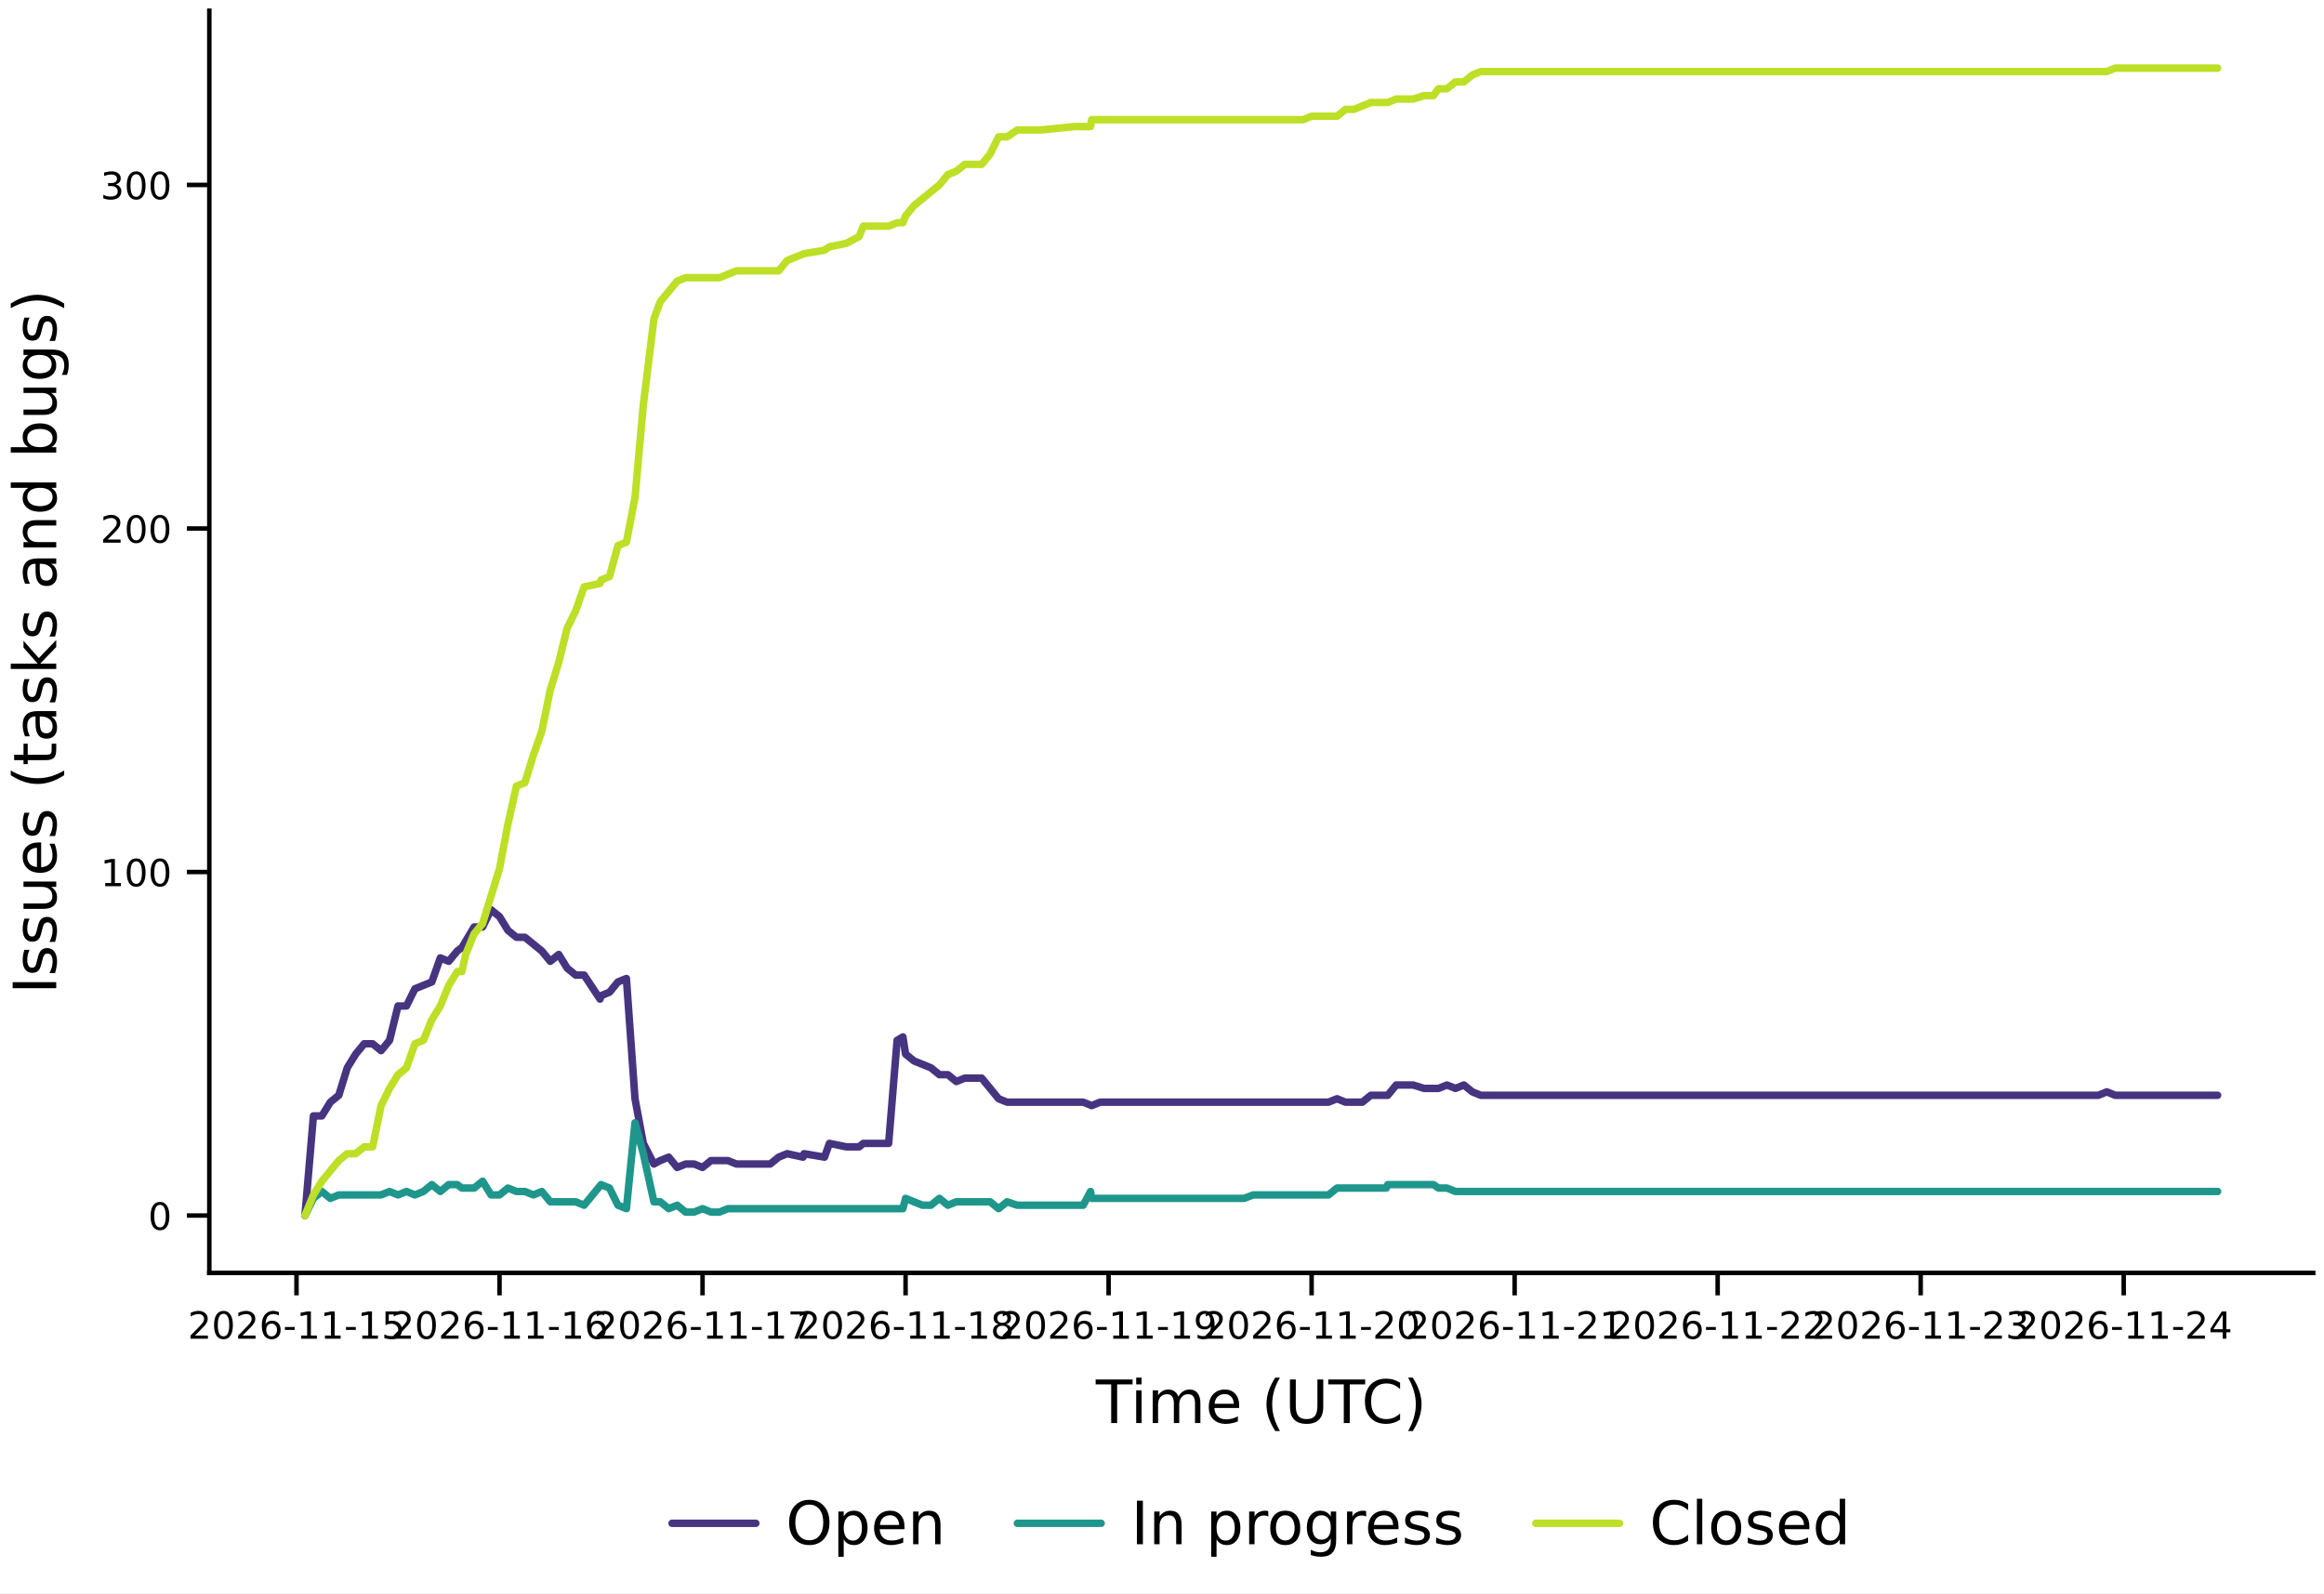
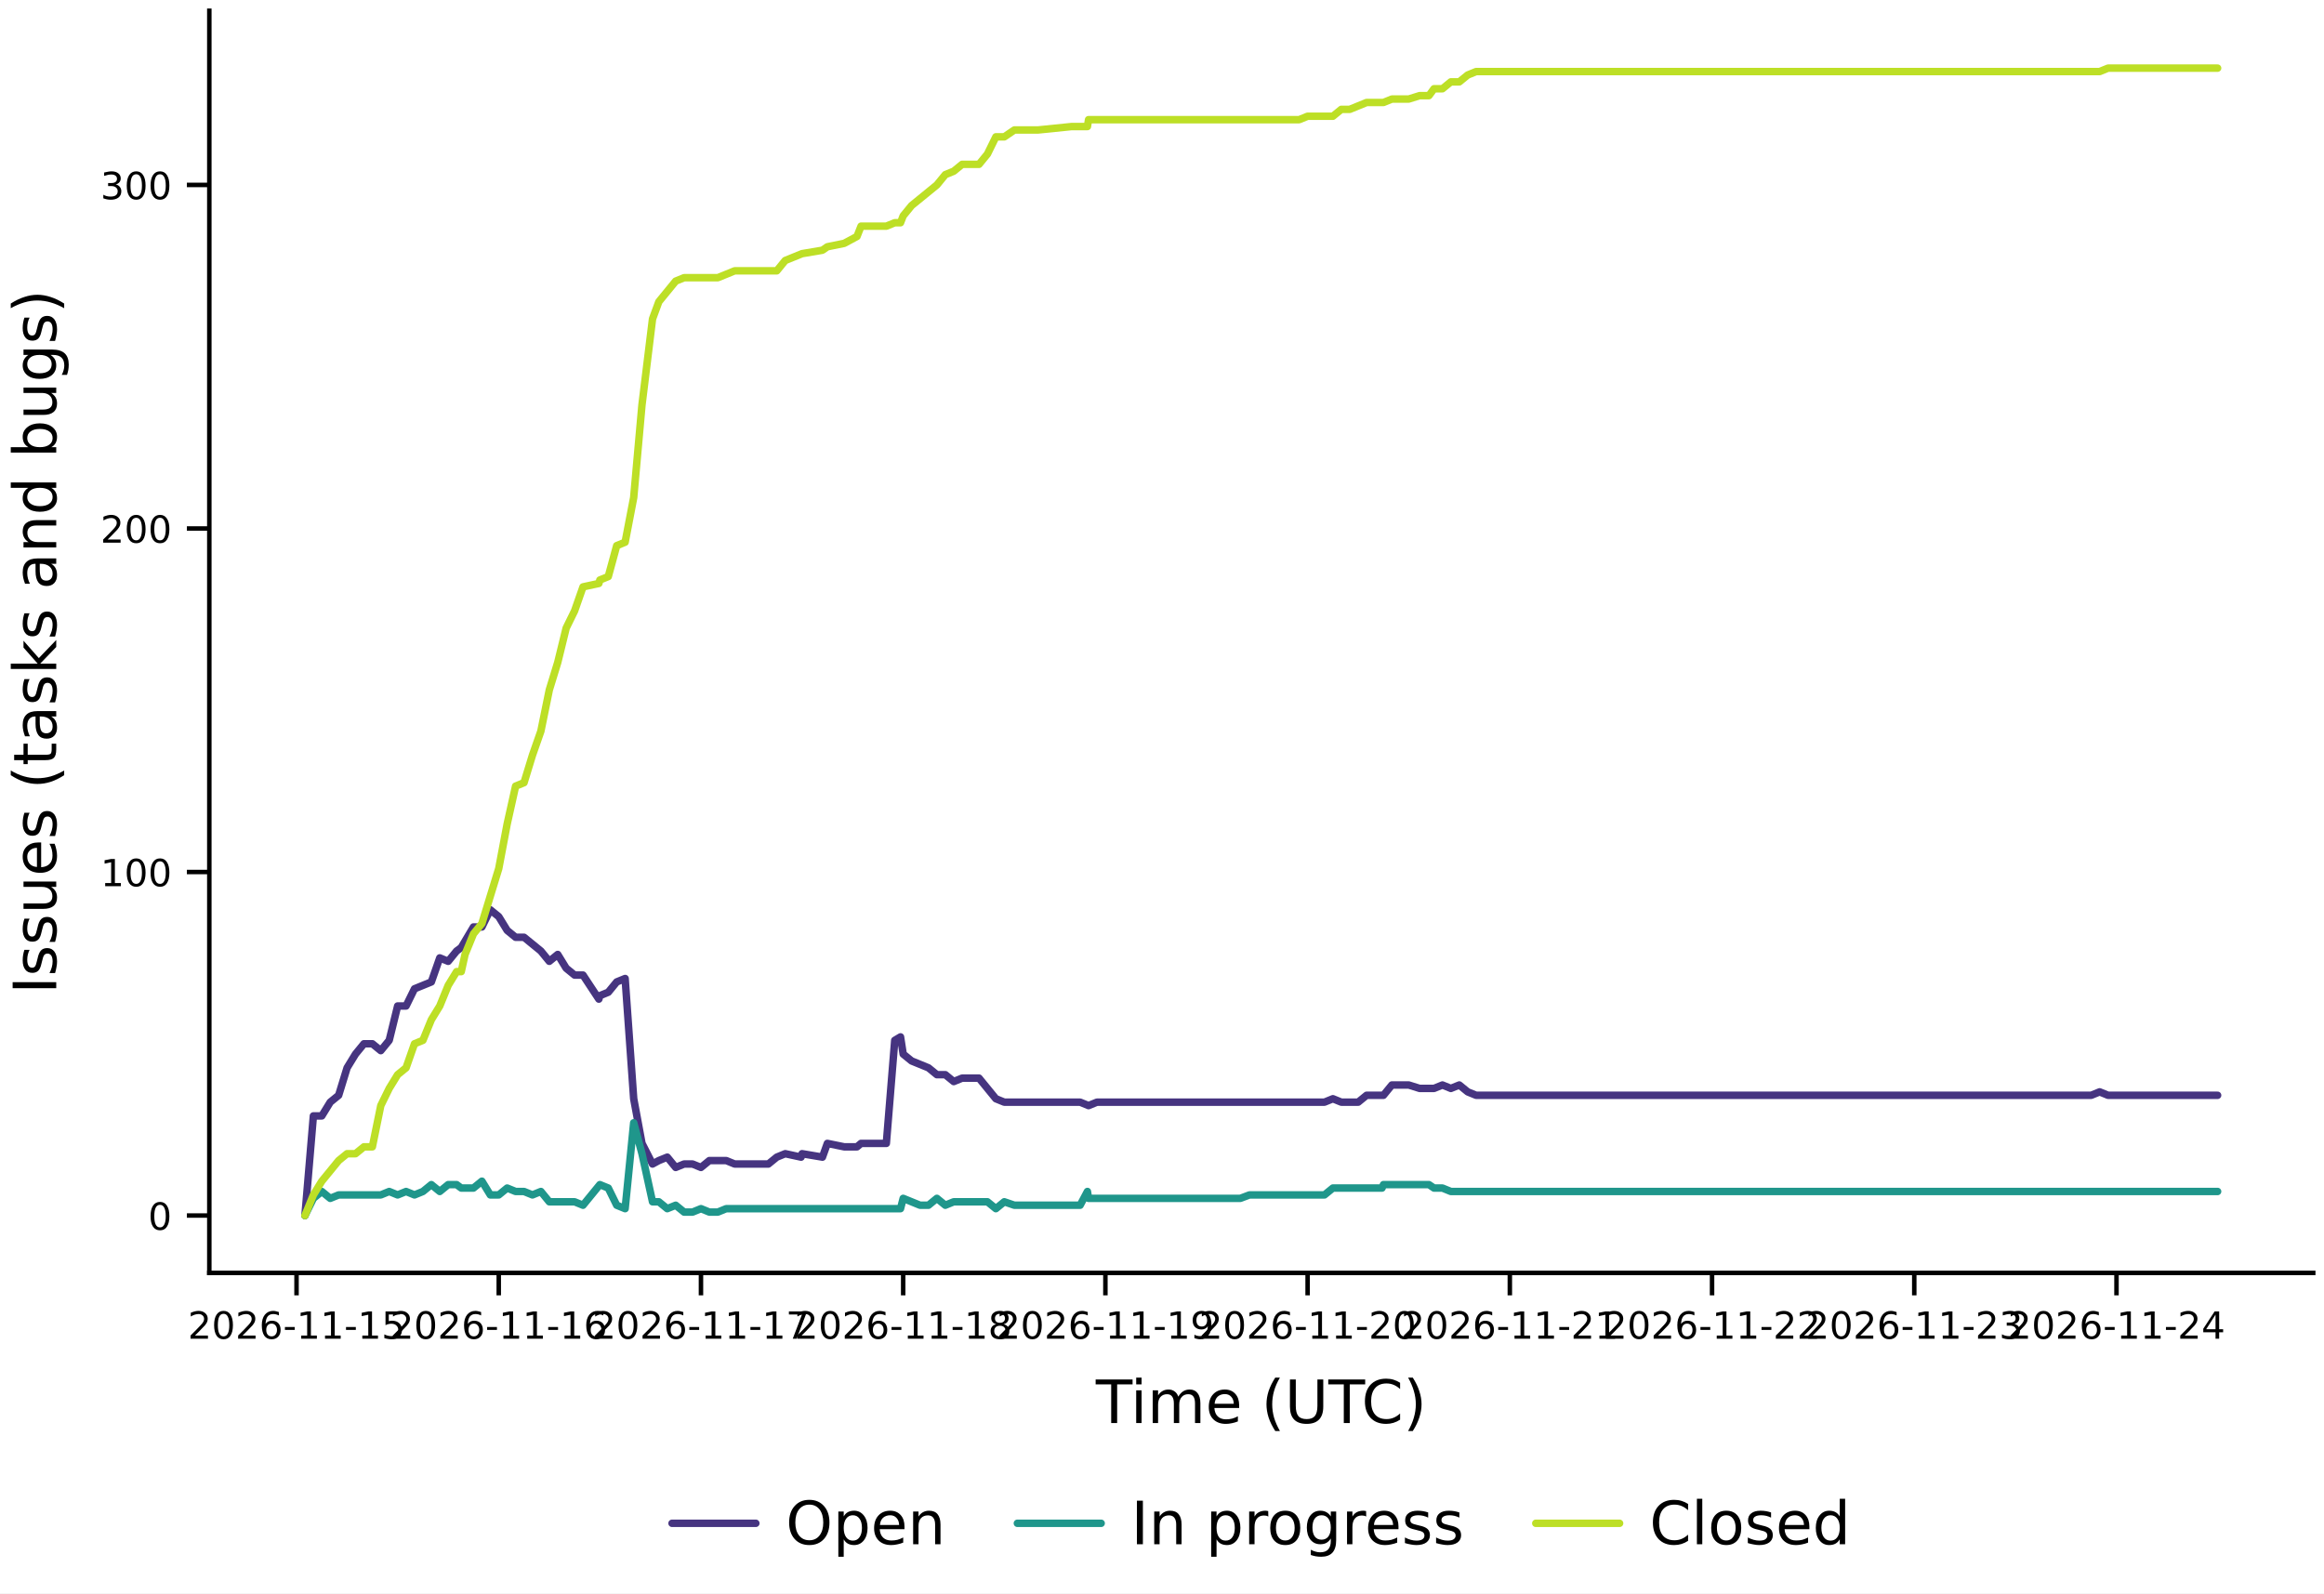
<svg xmlns="http://www.w3.org/2000/svg" xmlns:xlink="http://www.w3.org/1999/xlink" width="310.696pt" height="213.046pt" viewBox="0 0 310.696 213.046" version="1.1">
  <defs>
    <style type="text/css">*{stroke-linejoin: round; stroke-linecap: butt}</style>
  </defs>
  <g id="figure_1">
    <g id="patch_1">
      <path d="M -0 213.046  L 310.696 213.046  L 310.696 0  L -0 0  z " style="fill: #ffffff" />
    </g>
    <g id="axes_1">
      <g id="patch_2">
        <path d="M 27.984 170.203  L 309.256 170.203  L 309.256 1.44  L 27.984 1.44  z " style="fill: #ffffff" />
      </g>
      <g id="matplotlib.axis_1">
        <g id="xtick_1">
          <g id="line2d_1">
            <defs>
-               <path id="m99447bebab" d="M 0 0  L 0 3  " style="stroke: #000000; stroke-width: 0.6" />
+               <path id="me2f433aaea" d="M 0 0  L 0 3  " style="stroke: #000000; stroke-width: 0.6" />
            </defs>
            <g>
-               <use xlink:href="#m99447bebab" x="39.639" y="170.203" style="stroke: #000000; stroke-width: 0.6" />
+               <use xlink:href="#me2f433aaea" x="39.643" y="170.203" style="stroke: #000000; stroke-width: 0.6" />
            </g>
          </g>
          <g id="text_1">
-             <text style="font-size: 5px; font-family: 'DejaVu Sans', sans-serif; text-anchor: middle" x="39.639" y="179.002" transform="rotate(-0 39.63852 179.0017)">2026-11-15</text>
+             <text style="font-size: 5px; font-family: 'DejaVu Sans', sans-serif; text-anchor: middle" x="39.643" y="179.002" transform="rotate(-0 39.643 179.0017)">2026-11-15</text>
          </g>
        </g>
        <g id="xtick_2">
          <g id="line2d_2">
            <g>
-               <use xlink:href="#m99447bebab" x="66.781" y="170.203" style="stroke: #000000; stroke-width: 0.6" />
+               <use xlink:href="#me2f433aaea" x="66.678" y="170.203" style="stroke: #000000; stroke-width: 0.6" />
            </g>
          </g>
          <g id="text_2">
-             <text style="font-size: 5px; font-family: 'DejaVu Sans', sans-serif; text-anchor: middle" x="66.781" y="179.002" transform="rotate(-0 66.78063 179.0017)">2026-11-16</text>
+             <text style="font-size: 5px; font-family: 'DejaVu Sans', sans-serif; text-anchor: middle" x="66.678" y="179.002" transform="rotate(-0 66.6775 179.0017)">2026-11-16</text>
          </g>
        </g>
        <g id="xtick_3">
          <g id="line2d_3">
            <g>
-               <use xlink:href="#m99447bebab" x="93.923" y="170.203" style="stroke: #000000; stroke-width: 0.6" />
+               <use xlink:href="#me2f433aaea" x="93.712" y="170.203" style="stroke: #000000; stroke-width: 0.6" />
            </g>
          </g>
          <g id="text_3">
-             <text style="font-size: 5px; font-family: 'DejaVu Sans', sans-serif; text-anchor: middle" x="93.923" y="179.002" transform="rotate(-0 93.92274 179.0017)">2026-11-17</text>
+             <text style="font-size: 5px; font-family: 'DejaVu Sans', sans-serif; text-anchor: middle" x="93.712" y="179.002" transform="rotate(-0 93.712 179.0017)">2026-11-17</text>
          </g>
        </g>
        <g id="xtick_4">
          <g id="line2d_4">
            <g>
-               <use xlink:href="#m99447bebab" x="121.065" y="170.203" style="stroke: #000000; stroke-width: 0.6" />
+               <use xlink:href="#me2f433aaea" x="120.747" y="170.203" style="stroke: #000000; stroke-width: 0.6" />
            </g>
          </g>
          <g id="text_4">
-             <text style="font-size: 5px; font-family: 'DejaVu Sans', sans-serif; text-anchor: middle" x="121.065" y="179.002" transform="rotate(-0 121.0649 179.0017)">2026-11-18</text>
+             <text style="font-size: 5px; font-family: 'DejaVu Sans', sans-serif; text-anchor: middle" x="120.747" y="179.002" transform="rotate(-0 120.7465 179.0017)">2026-11-18</text>
          </g>
        </g>
        <g id="xtick_5">
          <g id="line2d_5">
            <g>
-               <use xlink:href="#m99447bebab" x="148.207" y="170.203" style="stroke: #000000; stroke-width: 0.6" />
+               <use xlink:href="#me2f433aaea" x="147.781" y="170.203" style="stroke: #000000; stroke-width: 0.6" />
            </g>
          </g>
          <g id="text_5">
-             <text style="font-size: 5px; font-family: 'DejaVu Sans', sans-serif; text-anchor: middle" x="148.207" y="179.002" transform="rotate(-0 148.207 179.0017)">2026-11-19</text>
+             <text style="font-size: 5px; font-family: 'DejaVu Sans', sans-serif; text-anchor: middle" x="147.781" y="179.002" transform="rotate(-0 147.781 179.0017)">2026-11-19</text>
          </g>
        </g>
        <g id="xtick_6">
          <g id="line2d_6">
            <g>
-               <use xlink:href="#m99447bebab" x="175.349" y="170.203" style="stroke: #000000; stroke-width: 0.6" />
+               <use xlink:href="#me2f433aaea" x="174.816" y="170.203" style="stroke: #000000; stroke-width: 0.6" />
            </g>
          </g>
          <g id="text_6">
-             <text style="font-size: 5px; font-family: 'DejaVu Sans', sans-serif; text-anchor: middle" x="175.349" y="179.002" transform="rotate(-0 175.3491 179.0017)">2026-11-20</text>
+             <text style="font-size: 5px; font-family: 'DejaVu Sans', sans-serif; text-anchor: middle" x="174.816" y="179.002" transform="rotate(-0 174.8155 179.0017)">2026-11-20</text>
          </g>
        </g>
        <g id="xtick_7">
          <g id="line2d_7">
            <g>
-               <use xlink:href="#m99447bebab" x="202.491" y="170.203" style="stroke: #000000; stroke-width: 0.6" />
+               <use xlink:href="#me2f433aaea" x="201.85" y="170.203" style="stroke: #000000; stroke-width: 0.6" />
            </g>
          </g>
          <g id="text_7">
-             <text style="font-size: 5px; font-family: 'DejaVu Sans', sans-serif; text-anchor: middle" x="202.491" y="179.002" transform="rotate(-0 202.4912 179.0017)">2026-11-21</text>
+             <text style="font-size: 5px; font-family: 'DejaVu Sans', sans-serif; text-anchor: middle" x="201.85" y="179.002" transform="rotate(-0 201.85 179.0017)">2026-11-21</text>
          </g>
        </g>
        <g id="xtick_8">
          <g id="line2d_8">
            <g>
-               <use xlink:href="#m99447bebab" x="229.633" y="170.203" style="stroke: #000000; stroke-width: 0.6" />
+               <use xlink:href="#me2f433aaea" x="228.885" y="170.203" style="stroke: #000000; stroke-width: 0.6" />
            </g>
          </g>
          <g id="text_8">
-             <text style="font-size: 5px; font-family: 'DejaVu Sans', sans-serif; text-anchor: middle" x="229.633" y="179.002" transform="rotate(-0 229.6333 179.0017)">2026-11-22</text>
+             <text style="font-size: 5px; font-family: 'DejaVu Sans', sans-serif; text-anchor: middle" x="228.885" y="179.002" transform="rotate(-0 228.8845 179.0017)">2026-11-22</text>
          </g>
        </g>
        <g id="xtick_9">
          <g id="line2d_9">
            <g>
-               <use xlink:href="#m99447bebab" x="256.775" y="170.203" style="stroke: #000000; stroke-width: 0.6" />
+               <use xlink:href="#me2f433aaea" x="255.919" y="170.203" style="stroke: #000000; stroke-width: 0.6" />
            </g>
          </g>
          <g id="text_9">
-             <text style="font-size: 5px; font-family: 'DejaVu Sans', sans-serif; text-anchor: middle" x="256.775" y="179.002" transform="rotate(-0 256.7754 179.0017)">2026-11-23</text>
+             <text style="font-size: 5px; font-family: 'DejaVu Sans', sans-serif; text-anchor: middle" x="255.919" y="179.002" transform="rotate(-0 255.919 179.0017)">2026-11-23</text>
          </g>
        </g>
        <g id="xtick_10">
          <g id="line2d_10">
            <g>
-               <use xlink:href="#m99447bebab" x="283.918" y="170.203" style="stroke: #000000; stroke-width: 0.6" />
+               <use xlink:href="#me2f433aaea" x="282.954" y="170.203" style="stroke: #000000; stroke-width: 0.6" />
            </g>
          </g>
          <g id="text_10">
-             <text style="font-size: 5px; font-family: 'DejaVu Sans', sans-serif; text-anchor: middle" x="283.918" y="179.002" transform="rotate(-0 283.9175 179.0017)">2026-11-24</text>
+             <text style="font-size: 5px; font-family: 'DejaVu Sans', sans-serif; text-anchor: middle" x="282.954" y="179.002" transform="rotate(-0 282.9535 179.0017)">2026-11-24</text>
          </g>
        </g>
        <g id="text_11">
          <text style="font-size: 8px; font-family: 'DejaVu Sans', sans-serif; text-anchor: middle" x="168.62" y="190.282" transform="rotate(-0 168.6201 190.2816)">Time (UTC)</text>
        </g>
      </g>
      <g id="matplotlib.axis_2">
        <g id="ytick_1">
          <g id="line2d_11">
            <defs>
-               <path id="mfb447cca62" d="M 0 0  L -3 0  " style="stroke: #000000; stroke-width: 0.6" />
+               <path id="m530bf6d722" d="M 0 0  L -3 0  " style="stroke: #000000; stroke-width: 0.6" />
            </defs>
            <g>
-               <use xlink:href="#mfb447cca62" x="27.984" y="162.532" style="stroke: #000000; stroke-width: 0.6" />
+               <use xlink:href="#m530bf6d722" x="27.984" y="162.532" style="stroke: #000000; stroke-width: 0.6" />
            </g>
          </g>
          <g id="text_12">
            <text style="font-size: 5px; font-family: 'DejaVu Sans', sans-serif; text-anchor: end" x="22.984" y="164.431" transform="rotate(-0 22.98438 164.4312)">0</text>
          </g>
        </g>
        <g id="ytick_2">
          <g id="line2d_12">
            <g>
-               <use xlink:href="#mfb447cca62" x="27.984" y="116.597" style="stroke: #000000; stroke-width: 0.6" />
+               <use xlink:href="#m530bf6d722" x="27.984" y="116.597" style="stroke: #000000; stroke-width: 0.6" />
            </g>
          </g>
          <g id="text_13">
            <text style="font-size: 5px; font-family: 'DejaVu Sans', sans-serif; text-anchor: end" x="22.984" y="118.497" transform="rotate(-0 22.98438 118.4969)">100</text>
          </g>
        </g>
        <g id="ytick_3">
          <g id="line2d_13">
            <g>
-               <use xlink:href="#mfb447cca62" x="27.984" y="70.663" style="stroke: #000000; stroke-width: 0.6" />
+               <use xlink:href="#m530bf6d722" x="27.984" y="70.663" style="stroke: #000000; stroke-width: 0.6" />
            </g>
          </g>
          <g id="text_14">
            <text style="font-size: 5px; font-family: 'DejaVu Sans', sans-serif; text-anchor: end" x="22.984" y="72.563" transform="rotate(-0 22.98438 72.56251)">200</text>
          </g>
        </g>
        <g id="ytick_4">
          <g id="line2d_14">
            <g>
-               <use xlink:href="#mfb447cca62" x="27.984" y="24.729" style="stroke: #000000; stroke-width: 0.6" />
+               <use xlink:href="#m530bf6d722" x="27.984" y="24.729" style="stroke: #000000; stroke-width: 0.6" />
            </g>
          </g>
          <g id="text_15">
            <text style="font-size: 5px; font-family: 'DejaVu Sans', sans-serif; text-anchor: end" x="22.984" y="26.628" transform="rotate(-0 22.98438 26.62814)">300</text>
          </g>
        </g>
        <g id="text_16">
          <text style="font-size: 8px; font-family: 'DejaVu Sans', sans-serif; text-anchor: middle" x="7.519" y="85.821" transform="rotate(-90 7.51875 85.82143)">Issues (tasks and bugs)</text>
        </g>
      </g>
      <g id="line2d_15">
-         <path d="M 40.769 162.532  L 41.9 149.211  L 43.031 149.211  L 44.162 147.373  L 45.293 146.455  L 46.424 142.78  L 47.555 140.943  L 48.686 139.565  L 49.817 139.565  L 50.948 140.483  L 52.079 139.105  L 53.21 134.512  L 54.34 134.512  L 55.471 132.215  L 57.733 131.296  L 58.864 128.081  L 59.995 128.54  L 61.126 127.162  L 61.748 126.703  L 63.388 123.947  L 64.519 123.947  L 65.65 121.65  L 66.781 122.569  L 67.912 124.406  L 69.042 125.325  L 70.173 125.325  L 72.435 127.162  L 73.566 128.54  L 74.697 127.622  L 75.828 129.459  L 76.959 130.378  L 78.09 130.378  L 80.22 133.593  L 80.352 133.134  L 81.483 132.674  L 82.614 131.296  L 83.744 130.837  L 84.894 146.914  L 86.006 152.886  L 87.42 155.642  L 88.268 155.182  L 89.399 154.723  L 90.53 156.101  L 91.661 155.642  L 92.792 155.642  L 93.923 156.101  L 95.054 155.182  L 97.316 155.182  L 98.446 155.642  L 102.97 155.642  L 104.101 154.723  L 105.232 154.264  L 107.362 154.723  L 107.494 154.264  L 110.227 154.723  L 110.887 152.886  L 113.148 153.345  L 114.864 153.345  L 115.41 152.886  L 118.803 152.886  L 119.934 139.105  L 120.707 138.646  L 121.065 140.943  L 122.196 141.861  L 124.458 142.78  L 125.589 143.699  L 126.719 143.699  L 127.85 144.617  L 128.981 144.158  L 131.243 144.158  L 133.505 146.914  L 134.636 147.373  L 144.814 147.373  L 145.945 147.833  L 147.076 147.373  L 177.611 147.373  L 178.742 146.914  L 179.873 147.373  L 182.135 147.373  L 183.266 146.455  L 185.527 146.455  L 186.658 145.077  L 188.92 145.077  L 190.39 145.536  L 192.313 145.536  L 193.444 145.077  L 194.575 145.536  L 195.706 145.077  L 196.837 145.995  L 197.968 146.455  L 280.525 146.455  L 281.656 145.995  L 282.787 146.455  L 296.471 146.455  L 296.471 146.455  " clip-path="url(#pa0883e0217)" style="fill: none; stroke: #463480; stroke-linecap: round" />
+         <path d="M 40.769 162.532  L 41.896 149.211  L 43.022 149.211  L 44.149 147.373  L 45.275 146.455  L 46.402 142.78  L 47.528 140.943  L 48.655 139.565  L 49.781 139.565  L 50.907 140.483  L 52.034 139.105  L 53.16 134.512  L 54.287 134.512  L 55.413 132.215  L 57.666 131.296  L 58.792 128.081  L 59.919 128.54  L 61.045 127.162  L 61.665 126.703  L 63.298 123.947  L 64.425 123.947  L 65.551 121.65  L 66.678 122.569  L 67.804 124.406  L 68.93 125.325  L 70.057 125.325  L 72.31 127.162  L 73.436 128.54  L 74.563 127.622  L 75.689 129.459  L 76.815 130.378  L 77.942 130.378  L 80.063 133.593  L 80.195 133.134  L 81.321 132.674  L 82.448 131.296  L 83.574 130.837  L 84.719 146.914  L 85.827 152.886  L 87.235 155.642  L 88.08 155.182  L 89.206 154.723  L 90.333 156.101  L 91.459 155.642  L 92.586 155.642  L 93.712 156.101  L 94.838 155.182  L 97.091 155.182  L 98.218 155.642  L 102.724 155.642  L 103.85 154.723  L 104.976 154.264  L 107.098 154.723  L 107.229 154.264  L 109.951 154.723  L 110.609 152.886  L 112.861 153.345  L 114.57 153.345  L 115.114 152.886  L 118.494 152.886  L 119.62 139.105  L 120.39 138.646  L 120.747 140.943  L 121.873 141.861  L 124.126 142.78  L 125.252 143.699  L 126.379 143.699  L 127.505 144.617  L 128.632 144.158  L 130.884 144.158  L 133.137 146.914  L 134.264 147.373  L 144.402 147.373  L 145.528 147.833  L 146.655 147.373  L 177.068 147.373  L 178.195 146.914  L 179.321 147.373  L 181.574 147.373  L 182.701 146.455  L 184.953 146.455  L 186.08 145.077  L 188.333 145.077  L 189.797 145.536  L 191.712 145.536  L 192.839 145.077  L 193.965 145.536  L 195.091 145.077  L 196.218 145.995  L 197.344 146.455  L 279.574 146.455  L 280.701 145.995  L 281.827 146.455  L 296.471 146.455  L 296.471 146.455  " clip-path="url(#p9e97156acf)" style="fill: none; stroke: #463480; stroke-linecap: round" />
      </g>
      <g id="line2d_16">
-         <path d="M 40.769 162.532  L 41.9 160.235  L 43.031 159.316  L 44.162 160.235  L 45.293 159.776  L 50.948 159.776  L 52.079 159.316  L 53.21 159.776  L 54.34 159.316  L 55.471 159.776  L 56.602 159.316  L 57.733 158.398  L 58.864 159.316  L 59.995 158.398  L 61.126 158.398  L 61.748 158.857  L 63.388 158.857  L 64.519 157.938  L 65.65 159.776  L 66.781 159.776  L 67.912 158.857  L 69.042 159.316  L 70.173 159.316  L 71.304 159.776  L 72.435 159.316  L 73.566 160.694  L 76.959 160.694  L 78.09 161.154  L 80.352 158.398  L 81.483 158.857  L 82.614 161.154  L 83.744 161.613  L 84.894 150.13  L 86.006 154.264  L 87.42 160.694  L 88.268 160.694  L 89.399 161.613  L 90.53 161.154  L 91.661 162.072  L 92.792 162.072  L 93.923 161.613  L 95.054 162.072  L 96.185 162.072  L 97.316 161.613  L 120.707 161.613  L 121.065 160.235  L 123.327 161.154  L 124.458 161.154  L 125.589 160.235  L 126.719 161.154  L 127.85 160.694  L 132.374 160.694  L 133.505 161.613  L 134.636 160.694  L 135.993 161.154  L 144.814 161.154  L 145.794 159.316  L 145.945 160.235  L 166.321 160.235  L 167.546 159.776  L 177.611 159.776  L 178.742 158.857  L 185.339 158.857  L 185.527 158.398  L 191.634 158.398  L 192.313 158.857  L 193.444 158.857  L 194.575 159.316  L 296.471 159.316  L 296.471 159.316  " clip-path="url(#pa0883e0217)" style="fill: none; stroke: #1f968b; stroke-linecap: round" />
+         <path d="M 40.769 162.532  L 41.896 160.235  L 43.022 159.316  L 44.149 160.235  L 45.275 159.776  L 50.907 159.776  L 52.034 159.316  L 53.16 159.776  L 54.287 159.316  L 55.413 159.776  L 56.54 159.316  L 57.666 158.398  L 58.792 159.316  L 59.919 158.398  L 61.045 158.398  L 61.665 158.857  L 63.298 158.857  L 64.425 157.938  L 65.551 159.776  L 66.678 159.776  L 67.804 158.857  L 68.93 159.316  L 70.057 159.316  L 71.183 159.776  L 72.31 159.316  L 73.436 160.694  L 76.815 160.694  L 77.942 161.154  L 80.195 158.398  L 81.321 158.857  L 82.448 161.154  L 83.574 161.613  L 84.719 150.13  L 85.827 154.264  L 87.235 160.694  L 88.08 160.694  L 89.206 161.613  L 90.333 161.154  L 91.459 162.072  L 92.586 162.072  L 93.712 161.613  L 94.838 162.072  L 95.965 162.072  L 97.091 161.613  L 120.39 161.613  L 120.747 160.235  L 122.999 161.154  L 124.126 161.154  L 125.252 160.235  L 126.379 161.154  L 127.505 160.694  L 132.011 160.694  L 133.137 161.613  L 134.264 160.694  L 135.615 161.154  L 144.402 161.154  L 145.378 159.316  L 145.528 160.235  L 165.823 160.235  L 167.043 159.776  L 177.068 159.776  L 178.195 158.857  L 184.766 158.857  L 184.953 158.398  L 191.036 158.398  L 191.712 158.857  L 192.839 158.857  L 193.965 159.316  L 296.471 159.316  L 296.471 159.316  " clip-path="url(#p9e97156acf)" style="fill: none; stroke: #1f968b; stroke-linecap: round" />
      </g>
      <g id="line2d_17">
-         <path d="M 40.769 162.532  L 41.9 159.776  L 43.031 157.938  L 45.293 155.182  L 46.424 154.264  L 47.555 154.264  L 48.686 153.345  L 49.817 153.345  L 50.948 147.833  L 52.079 145.536  L 53.21 143.699  L 54.34 142.78  L 55.471 139.565  L 56.602 139.105  L 57.733 136.349  L 58.864 134.512  L 59.995 131.756  L 61.126 129.918  L 61.748 129.918  L 62.257 127.622  L 63.388 124.866  L 64.519 123.488  L 66.781 116.138  L 67.912 110.167  L 69.042 105.114  L 70.173 104.655  L 71.304 100.98  L 72.435 97.764  L 73.566 92.252  L 74.697 88.577  L 75.828 83.984  L 76.959 81.687  L 78.09 78.472  L 80.22 78.013  L 80.352 77.553  L 81.483 77.094  L 82.614 72.96  L 83.744 72.5  L 84.894 66.529  L 86.006 54.127  L 87.42 42.643  L 88.268 40.346  L 90.53 37.59  L 91.661 37.131  L 96.185 37.131  L 98.446 36.212  L 104.101 36.212  L 105.232 34.834  L 107.494 33.916  L 110.227 33.456  L 110.887 32.997  L 113.148 32.538  L 114.864 31.619  L 115.41 30.241  L 118.803 30.241  L 119.934 29.782  L 120.707 29.782  L 121.065 28.863  L 122.196 27.485  L 125.589 24.729  L 126.719 23.351  L 127.85 22.891  L 128.981 21.973  L 131.243 21.973  L 132.374 20.595  L 133.505 18.298  L 134.636 18.298  L 135.993 17.379  L 139.16 17.379  L 143.683 16.92  L 145.794 16.92  L 145.945 16.001  L 174.218 16.001  L 175.349 15.542  L 178.742 15.542  L 179.873 14.623  L 181.004 14.623  L 183.266 13.704  L 185.527 13.704  L 186.658 13.245  L 188.92 13.245  L 190.39 12.786  L 191.634 12.786  L 192.313 11.867  L 193.444 11.867  L 194.575 10.948  L 195.706 10.948  L 196.837 10.03  L 197.968 9.57  L 281.656 9.57  L 282.787 9.111  L 296.471 9.111  L 296.471 9.111  " clip-path="url(#pa0883e0217)" style="fill: none; stroke: #bddf26; stroke-linecap: round" />
+         <path d="M 40.769 162.532  L 41.896 159.776  L 43.022 157.938  L 45.275 155.182  L 46.402 154.264  L 47.528 154.264  L 48.655 153.345  L 49.781 153.345  L 50.907 147.833  L 52.034 145.536  L 53.16 143.699  L 54.287 142.78  L 55.413 139.565  L 56.54 139.105  L 57.666 136.349  L 58.792 134.512  L 59.919 131.756  L 61.045 129.918  L 61.665 129.918  L 62.172 127.622  L 63.298 124.866  L 64.425 123.488  L 66.678 116.138  L 67.804 110.167  L 68.93 105.114  L 70.057 104.655  L 71.183 100.98  L 72.31 97.764  L 73.436 92.252  L 74.563 88.577  L 75.689 83.984  L 76.815 81.687  L 77.942 78.472  L 80.063 78.013  L 80.195 77.553  L 81.321 77.094  L 82.448 72.96  L 83.574 72.5  L 84.719 66.529  L 85.827 54.127  L 87.235 42.643  L 88.08 40.346  L 90.333 37.59  L 91.459 37.131  L 95.965 37.131  L 98.218 36.212  L 103.85 36.212  L 104.976 34.834  L 107.229 33.916  L 109.951 33.456  L 110.609 32.997  L 112.861 32.538  L 114.57 31.619  L 115.114 30.241  L 118.494 30.241  L 119.62 29.782  L 120.39 29.782  L 120.747 28.863  L 121.873 27.485  L 125.252 24.729  L 126.379 23.351  L 127.505 22.891  L 128.632 21.973  L 130.884 21.973  L 132.011 20.595  L 133.137 18.298  L 134.264 18.298  L 135.615 17.379  L 138.77 17.379  L 143.275 16.92  L 145.378 16.92  L 145.528 16.001  L 173.689 16.001  L 174.816 15.542  L 178.195 15.542  L 179.321 14.623  L 180.448 14.623  L 182.701 13.704  L 184.953 13.704  L 186.08 13.245  L 188.333 13.245  L 189.797 12.786  L 191.036 12.786  L 191.712 11.867  L 192.839 11.867  L 193.965 10.948  L 195.091 10.948  L 196.218 10.03  L 197.344 9.57  L 280.701 9.57  L 281.827 9.111  L 296.471 9.111  L 296.471 9.111  " clip-path="url(#p9e97156acf)" style="fill: none; stroke: #bddf26; stroke-linecap: round" />
      </g>
      <g id="patch_3">
        <path d="M 27.984 170.203  L 27.984 1.44  " style="fill: none; stroke: #000000; stroke-width: 0.6; stroke-linejoin: miter; stroke-linecap: square" />
      </g>
      <g id="patch_4">
        <path d="M 27.984 170.203  L 309.256 170.203  " style="fill: none; stroke: #000000; stroke-width: 0.6; stroke-linejoin: miter; stroke-linecap: square" />
      </g>
      <g id="legend_1">
        <g id="line2d_18">
          <path d="M 89.846 203.684  L 95.446 203.684  L 101.046 203.684  " style="fill: none; stroke: #463480; stroke-linecap: round" />
        </g>
        <g id="text_17">
          <text style="font-size: 8px; font-family: 'DejaVu Sans', sans-serif; text-anchor: start" x="105.046" y="206.484" transform="rotate(-0 105.0457 206.4837)">Open</text>
        </g>
        <g id="line2d_19">
          <path d="M 136.014 203.684  L 141.614 203.684  L 147.214 203.684  " style="fill: none; stroke: #1f968b; stroke-linecap: round" />
        </g>
        <g id="text_18">
          <text style="font-size: 8px; font-family: 'DejaVu Sans', sans-serif; text-anchor: start" x="151.214" y="206.484" transform="rotate(-0 151.2145 206.4837)">In progress</text>
        </g>
        <g id="line2d_20">
          <path d="M 205.322 203.684  L 210.922 203.684  L 216.522 203.684  " style="fill: none; stroke: #bddf26; stroke-linecap: round" />
        </g>
        <g id="text_19">
          <text style="font-size: 8px; font-family: 'DejaVu Sans', sans-serif; text-anchor: start" x="220.522" y="206.484" transform="rotate(-0 220.522 206.4837)">Closed</text>
        </g>
      </g>
    </g>
  </g>
  <defs>
-     <clipPath id="pa0883e0217">
+     <clipPath id="p9e97156acf">
      <rect x="27.984" y="1.44" width="281.271" height="168.763" />
    </clipPath>
  </defs>
</svg>
